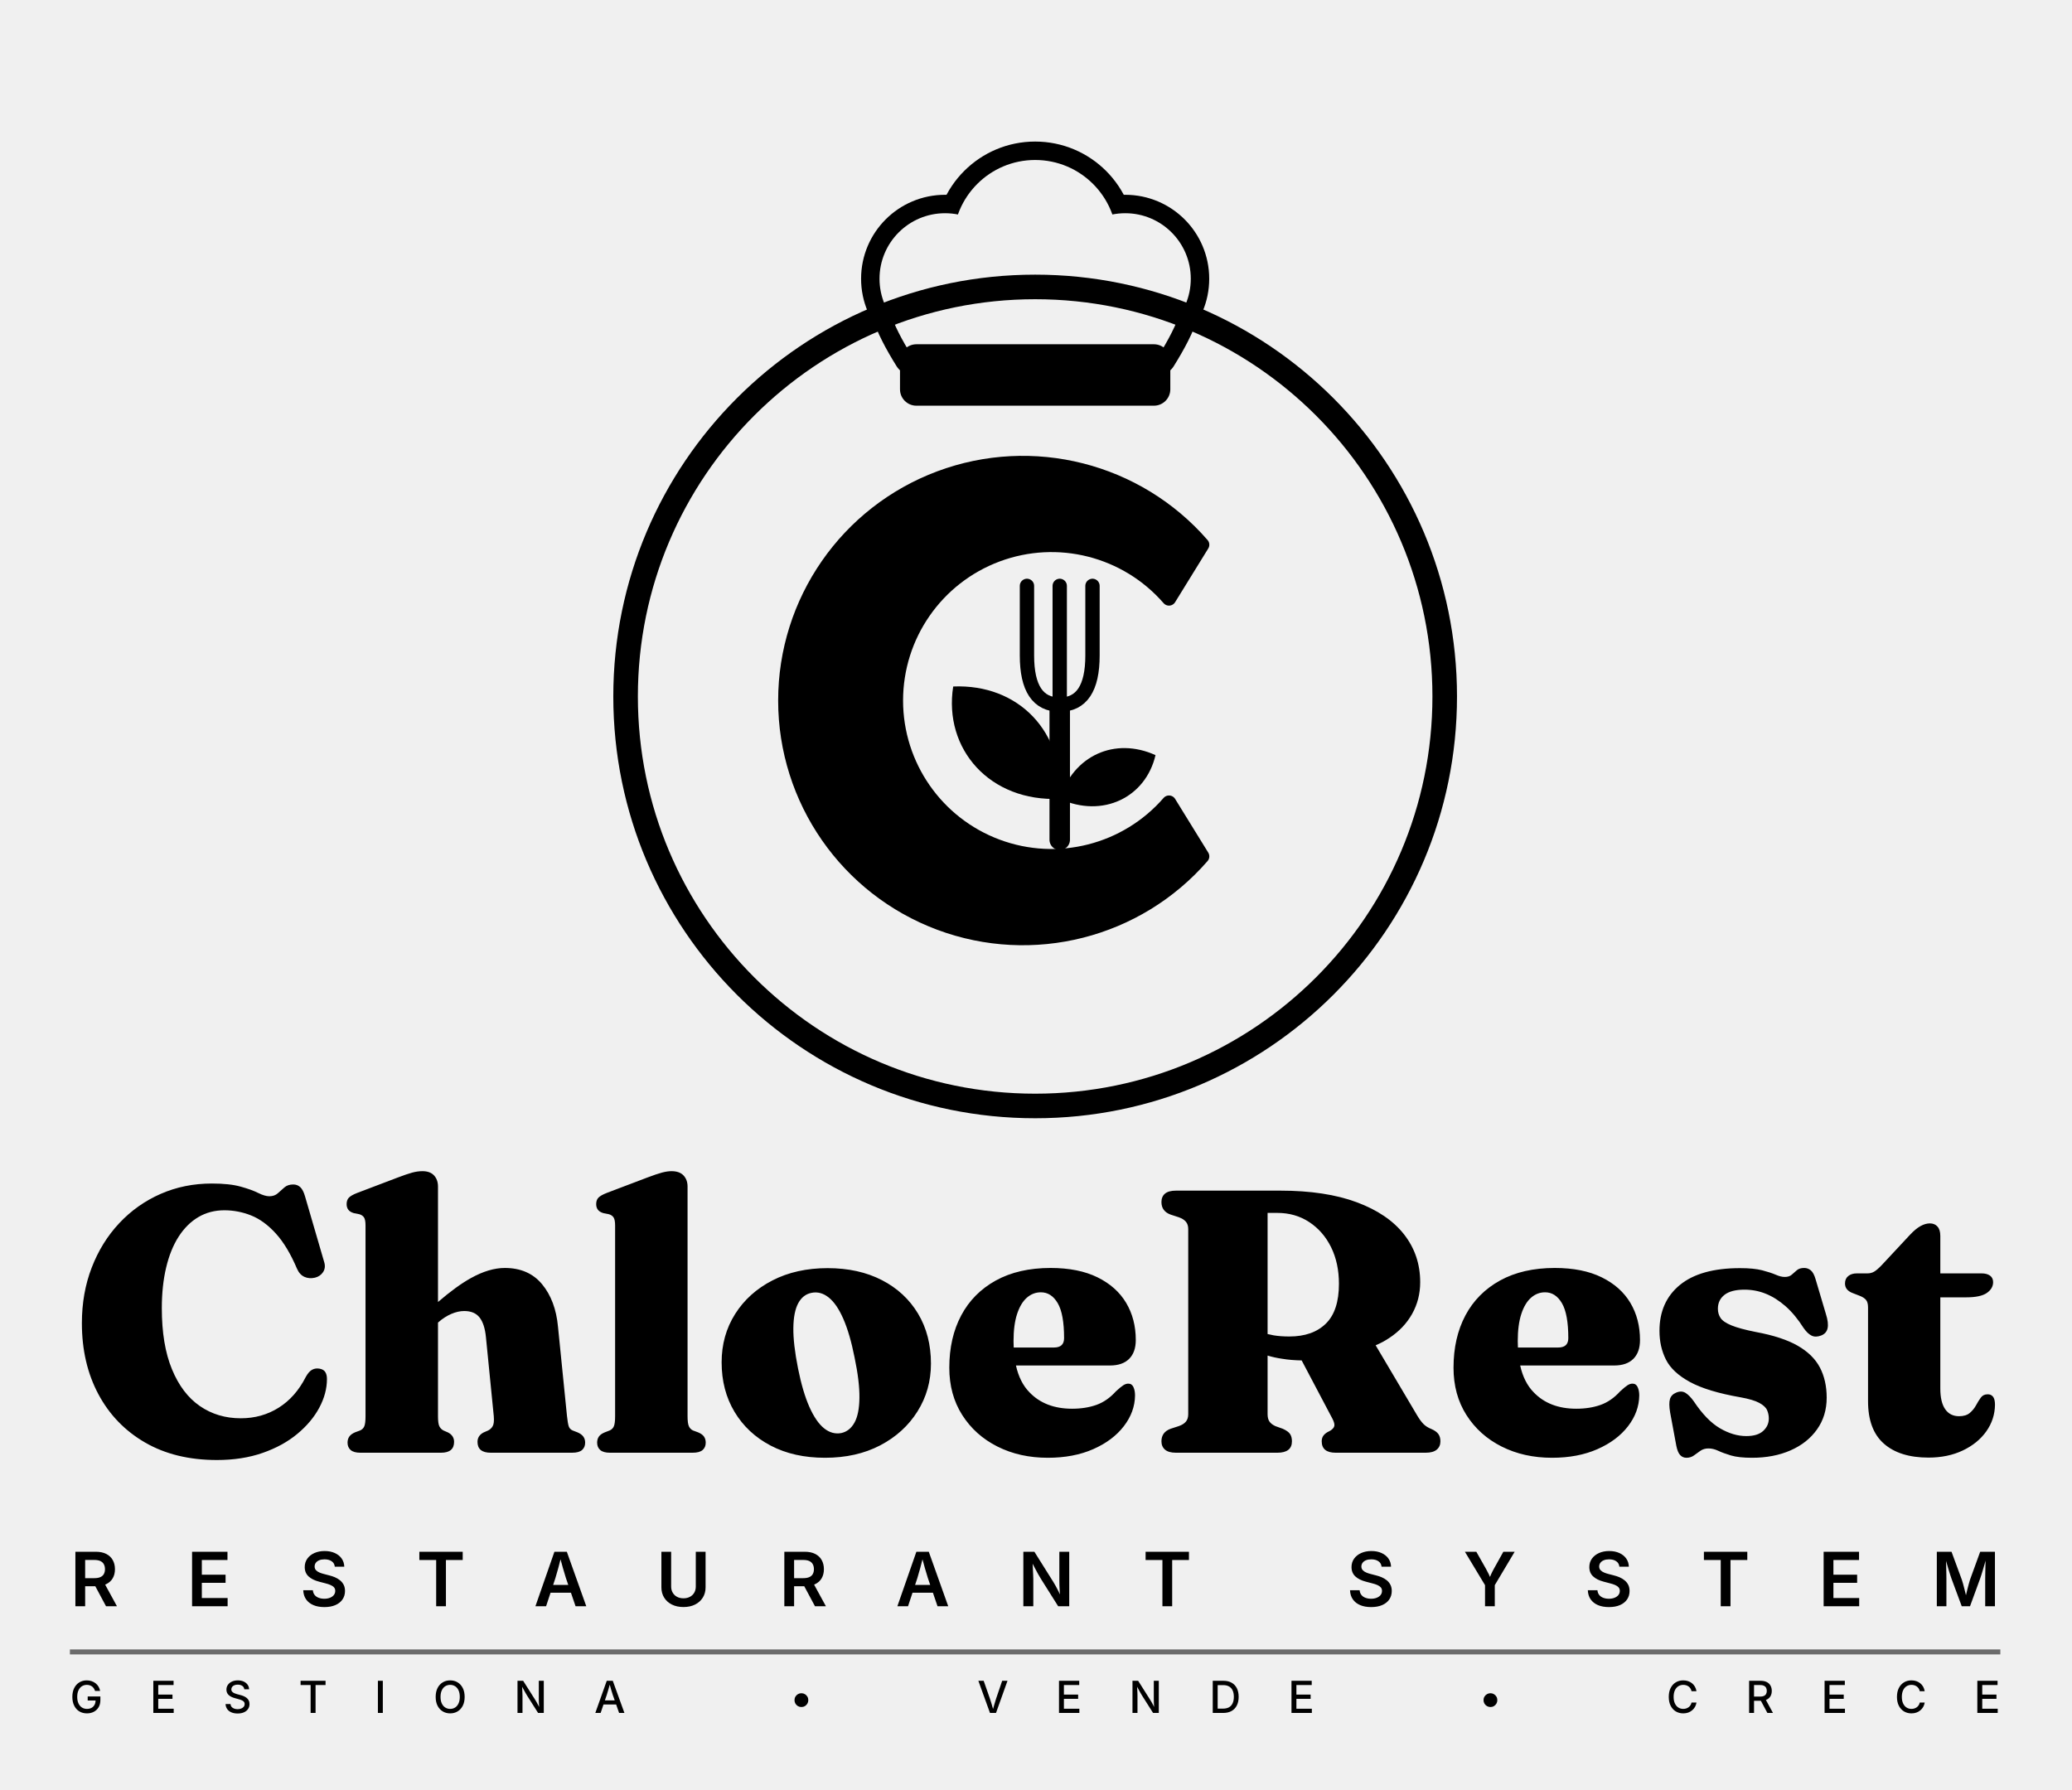
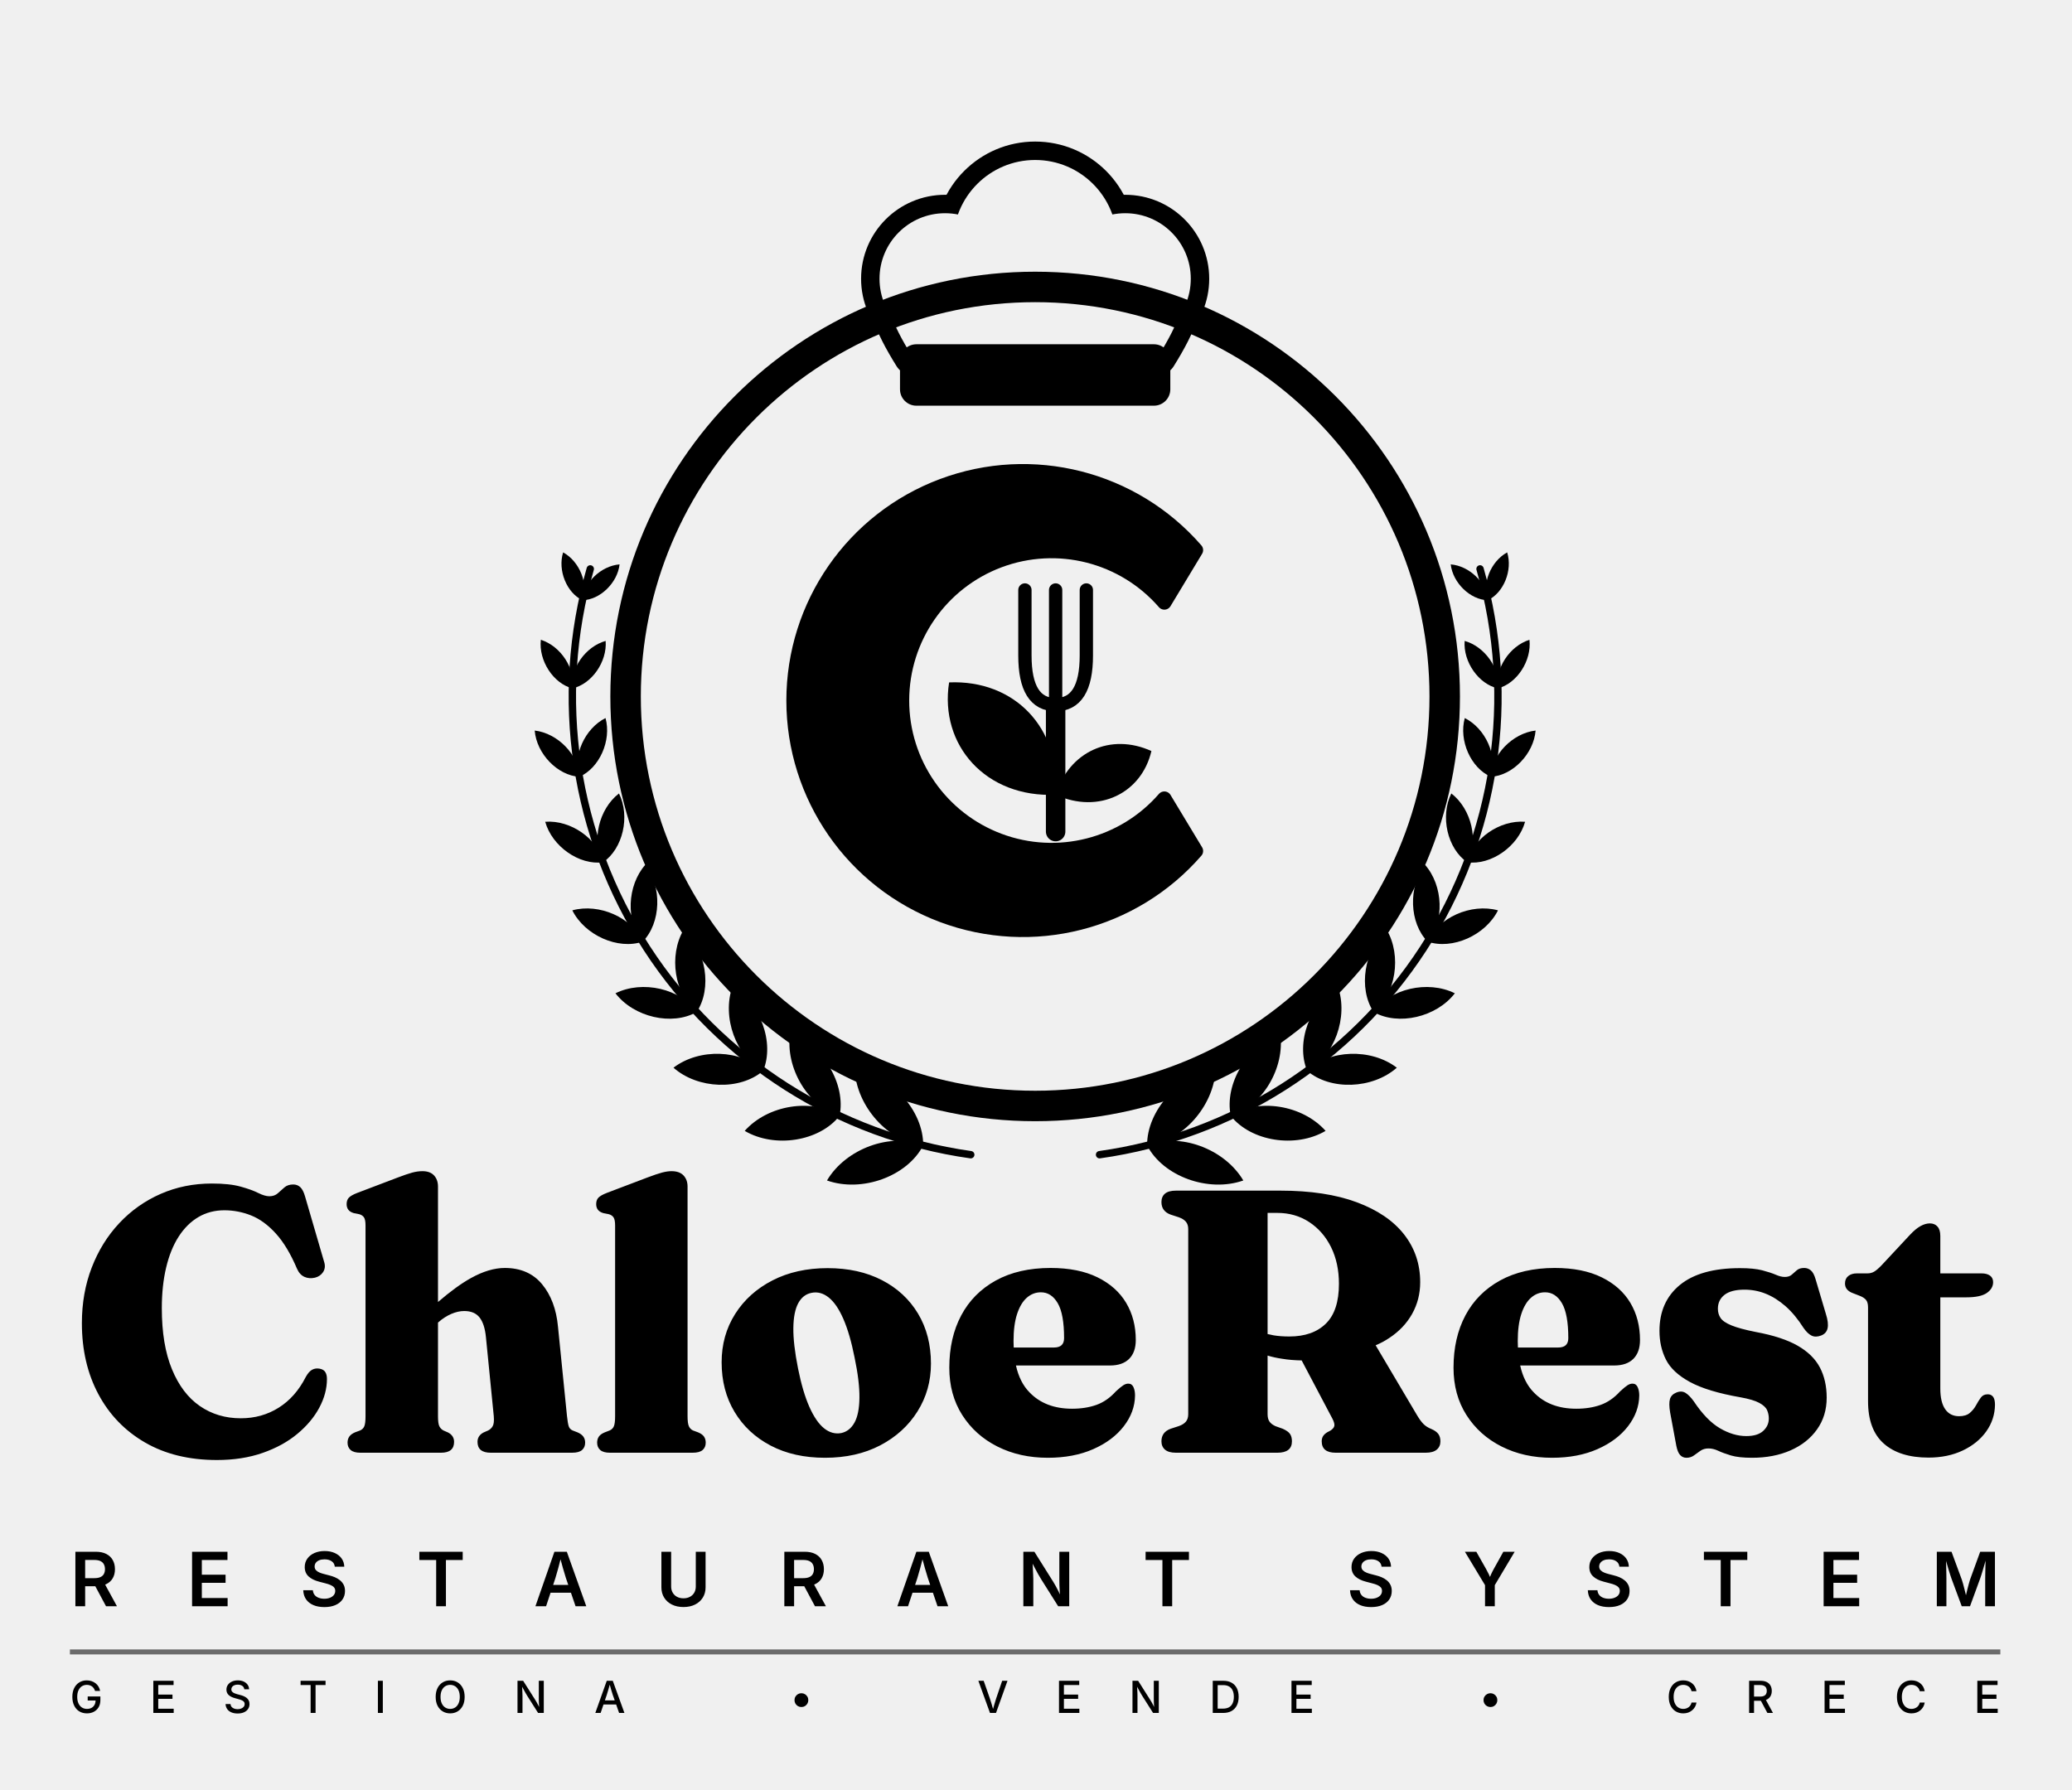
<svg xmlns="http://www.w3.org/2000/svg" width="830" height="717" viewBox="0 0 830 717">
  <defs />
  <g transform="translate(204.66 28.00) scale(0.8203125)">
    <g id="v-negro-isotipo">
-       <circle cx="256" cy="306" r="200" fill="none" stroke="#000000" stroke-width="12" />
-       <path d="M337.55 231.90 A116 116 0 1 0 337.55 384.10 L321.36 357.86 A76 76 0 1 1 321.36 258.14 Z" fill="#000000" stroke="#000000" stroke-width="7" stroke-linejoin="round" />
+       <path d="M224.55 529.80 A226 226 0 0 1 38.75 243.71" fill="none" stroke="#000000" stroke-width="3.6" stroke-linecap="round" />
+       <path d="M0 0 C12.50 -11.50 36.00 -11.50 50.00 0 C36.00 11.50 12.50 11.50 0 0 Z" transform="translate(201.33 525.29) rotate(-132.00)" fill="#000000" />
+       <path d="M0 0 C12.50 -11.50 36.00 -11.50 50.00 0 C36.00 11.50 12.50 11.50 0 0 Z" transform="translate(201.33 525.29) rotate(-200.00)" fill="#000000" />
+       <path d="M0 0 C11.72 -10.79 33.77 -10.79 46.90 0 C33.77 10.79 11.72 10.79 0 0 Z" transform="translate(160.49 510.83) rotate(-121.00)" fill="#000000" />
+       <path d="M0 0 C11.72 -10.79 33.77 -10.79 46.90 0 C33.77 10.79 11.72 10.79 0 0 Z" transform="translate(160.49 510.83) rotate(-189.00)" fill="#000000" />
+       <path d="M0 0 C10.95 -10.07 31.54 -10.07 43.80 0 C31.54 10.07 10.95 10.07 0 0 Z" transform="translate(123.16 488.84) rotate(-110.00)" fill="#000000" />
+       <path d="M0 0 C10.95 -10.07 31.54 -10.07 43.80 0 C31.54 10.07 10.95 10.07 0 0 Z" transform="translate(123.16 488.84) rotate(-178.00)" fill="#000000" />
+       <path d="M0 0 C10.18 -9.36 29.30 -9.36 40.70 0 C29.30 9.36 10.18 9.36 0 0 Z" transform="translate(90.71 460.13) rotate(-99.00)" fill="#000000" />
+       <path d="M0 0 C10.18 -9.36 29.30 -9.36 40.70 0 C29.30 9.36 10.18 9.36 0 0 Z" transform="translate(90.71 460.13) rotate(-167.00)" fill="#000000" />
+       <path d="M0 0 C9.40 -8.65 27.07 -8.65 37.60 0 C27.07 8.65 9.40 8.65 0 0 Z" transform="translate(64.34 425.76) rotate(-88.00)" fill="#000000" />
+       <path d="M0 0 C9.40 -8.65 27.07 -8.65 37.60 0 C27.07 8.65 9.40 8.65 0 0 Z" transform="translate(64.34 425.76) rotate(-156.00)" fill="#000000" />
+       <path d="M0 0 C8.63 -7.94 24.84 -7.94 34.50 0 C24.84 7.94 8.63 7.94 0 0 Z" transform="translate(45.01 386.99) rotate(-77.00)" fill="#000000" />
+       <path d="M0 0 C8.63 -7.94 24.84 -7.94 34.50 0 C24.84 7.94 8.63 7.94 0 0 Z" transform="translate(45.01 386.99) rotate(-145.00)" fill="#000000" />
+       <path d="M0 0 C7.85 -7.22 22.61 -7.22 31.40 0 C22.61 7.22 7.85 7.22 0 0 Z" transform="translate(33.43 345.24) rotate(-66.00)" fill="#000000" />
+       <path d="M0 0 C7.85 -7.22 22.61 -7.22 31.40 0 C22.61 7.22 7.85 7.22 0 0 Z" transform="translate(33.43 345.24) rotate(-134.00)" fill="#000000" />
+       <path d="M0 0 C7.08 -6.51 20.38 -6.51 28.30 0 C20.38 6.51 7.08 6.51 0 0 Z" transform="translate(30.03 302.06) rotate(-55.00)" fill="#000000" />
+       <path d="M0 0 C7.08 -6.51 20.38 -6.51 28.30 0 C20.38 6.51 7.08 6.51 0 0 Z" transform="translate(30.03 302.06) rotate(-123.00)" fill="#000000" />
+       <path d="M0 0 C6.30 -5.80 18.14 -5.80 25.20 0 C18.14 5.80 6.30 5.80 0 0 Z" transform="translate(34.94 259.01) rotate(-44.00)" fill="#000000" />
+       <path d="M0 0 C6.30 -5.80 18.14 -5.80 25.20 0 C18.14 5.80 6.30 5.80 0 0 Z" transform="translate(34.94 259.01) rotate(-112.00)" fill="#000000" />
+       <path d="M287.45 529.80 A226 226 0 0 0 473.25 243.71" fill="none" stroke="#000000" stroke-width="3.6" stroke-linecap="round" />
+       <path d="M0 0 C12.50 -11.50 36.00 -11.50 50.00 0 C36.00 11.50 12.50 11.50 0 0 Z" transform="translate(310.67 525.29) rotate(-48.00)" fill="#000000" />
+       <path d="M0 0 C12.50 -11.50 36.00 -11.50 50.00 0 C36.00 11.50 12.50 11.50 0 0 Z" transform="translate(310.67 525.29) rotate(20.00)" fill="#000000" />
+       <path d="M0 0 C11.72 -10.79 33.77 -10.79 46.90 0 C33.77 10.79 11.72 10.79 0 0 Z" transform="translate(351.51 510.83) rotate(-59.00)" fill="#000000" />
+       <path d="M0 0 C11.72 -10.79 33.77 -10.79 46.90 0 C33.77 10.79 11.72 10.79 0 0 Z" transform="translate(351.51 510.83) rotate(9.00)" fill="#000000" />
+       <path d="M0 0 C10.95 -10.07 31.54 -10.07 43.80 0 C31.54 10.07 10.95 10.07 0 0 Z" transform="translate(388.84 488.84) rotate(-70.00)" fill="#000000" />
+       <path d="M0 0 C10.95 -10.07 31.54 -10.07 43.80 0 C31.54 10.07 10.95 10.07 0 0 Z" transform="translate(388.84 488.84) rotate(-2.00)" fill="#000000" />
+       <path d="M0 0 C10.18 -9.36 29.30 -9.36 40.70 0 C29.30 9.36 10.18 9.36 0 0 Z" transform="translate(421.29 460.13) rotate(-81.00)" fill="#000000" />
+       <path d="M0 0 C10.18 -9.36 29.30 -9.36 40.70 0 C29.30 9.36 10.18 9.36 0 0 Z" transform="translate(421.29 460.13) rotate(-13.00)" fill="#000000" />
+       <path d="M0 0 C9.40 -8.65 27.07 -8.65 37.60 0 C27.07 8.65 9.40 8.65 0 0 Z" transform="translate(447.66 425.76) rotate(-92.00)" fill="#000000" />
+       <path d="M0 0 C9.40 -8.65 27.07 -8.65 37.60 0 C27.07 8.65 9.40 8.65 0 0 Z" transform="translate(447.66 425.76) rotate(-24.00)" fill="#000000" />
+       <path d="M0 0 C8.63 -7.94 24.84 -7.94 34.50 0 C24.84 7.94 8.63 7.94 0 0 Z" transform="translate(466.99 386.99) rotate(-103.00)" fill="#000000" />
+       <path d="M0 0 C8.63 -7.94 24.84 -7.94 34.50 0 C24.84 7.94 8.63 7.94 0 0 Z" transform="translate(466.99 386.99) rotate(-35.00)" fill="#000000" />
+       <path d="M0 0 C7.85 -7.22 22.61 -7.22 31.40 0 C22.61 7.22 7.85 7.22 0 0 Z" transform="translate(478.57 345.24) rotate(-114.00)" fill="#000000" />
+       <path d="M0 0 C7.85 -7.22 22.61 -7.22 31.40 0 C22.61 7.22 7.85 7.22 0 0 Z" transform="translate(478.57 345.24) rotate(-46.00)" fill="#000000" />
+       <path d="M0 0 C7.08 -6.51 20.38 -6.51 28.30 0 C20.38 6.51 7.08 6.51 0 0 Z" transform="translate(481.97 302.06) rotate(-125.00)" fill="#000000" />
+       <path d="M0 0 C7.08 -6.51 20.38 -6.51 28.30 0 C20.38 6.51 7.08 6.51 0 0 Z" transform="translate(481.97 302.06) rotate(-57.00)" fill="#000000" />
+       <path d="M0 0 C6.30 -5.80 18.14 -5.80 25.20 0 C18.14 5.80 6.30 5.80 0 0 Z" transform="translate(477.06 259.01) rotate(-136.00)" fill="#000000" />
+       <path d="M0 0 C6.30 -5.80 18.14 -5.80 25.20 0 C18.14 5.80 6.30 5.80 0 0 Z" transform="translate(477.06 259.01) rotate(-68.00)" fill="#000000" />
+       <circle cx="256" cy="306" r="200" fill="none" stroke="#000000" stroke-width="14.88" />
+       <g>
+         <path d="M334.53 234.52 A112 112 0 1 0 334.53 381.48 L319.09 355.89 A73 73 0 1 1 319.09 260.11 Z" fill="#000000" stroke="#000000" stroke-width="7" stroke-linejoin="round" />
+       </g>
      <g fill="none" stroke="#000000" stroke-linecap="round" stroke-linejoin="round">
-         <path d="M252 252 V286 Q252 310 268 310 Q284 310 284 286 V252" stroke-width="7" />
-         <path d="M268 252 V310" stroke-width="7" />
-         <path d="M268 310 V376" stroke-width="10" />
+         <path d="M251 254 V286 Q251 310 266 310 Q281 310 281 286 V254" stroke-width="6.5" />
+         <path d="M266 254 V310" stroke-width="6.5" />
+         <path d="M266 310 V372" stroke-width="9.5" />
      </g>
-       <g transform="translate(268 356) rotate(-6) scale(1)">
+       <g transform="translate(266 354) rotate(-6) scale(1)">
        <path d="M0 0 C-34 -2 -54 -30 -46 -60 C-14 -58 6 -32 0 0 Z" fill="#000000" />
      </g>
-       <g transform="translate(268 356) rotate(28) scale(-0.68 0.68)">
+       <g transform="translate(266 354) rotate(28) scale(-0.68 0.68)">
        <path d="M0 0 C-34 -2 -54 -30 -46 -60 C-14 -58 6 -32 0 0 Z" fill="#000000" />
      </g>
      <mask id="v-negro-mgorro" maskUnits="userSpaceOnUse" x="0" y="0" width="512" height="512">
        <rect width="512" height="512" fill="#fff" />
        <g fill="#000">
          <circle cx="212" cy="102" r="32" />
          <circle cx="256" cy="84" r="40" />
          <circle cx="300" cy="102" r="32" />
          <path d="M196 140 C186 124 180 110 184 96 L328 96 C332 110 326 124 316 140 Z" />
        </g>
      </mask>
      <g mask="url(#v-negro-mgorro)" fill="none" stroke="#000000" stroke-width="18" stroke-linejoin="round">
        <circle cx="212" cy="102" r="32" />
        <circle cx="256" cy="84" r="40" />
        <circle cx="300" cy="102" r="32" />
        <path d="M196 140 C186 124 180 110 184 96 L328 96 C332 110 326 124 316 140 Z" />
      </g>
      <rect x="190" y="134" width="132" height="30" rx="8" fill="#000000" />
    </g>
  </g>
  <g transform="translate(28.00 582.00) scale(1)">
    <path d="M102.97-29.55L102.97-29.55Q102.97-23.77 99.90-18.04Q96.83-12.30 91.09-7.54Q85.35-2.77 77.21 0.07Q69.08 2.92 58.88 2.92L58.88 2.92Q42.23 2.92 30.11-4.09Q18-11.10 11.40-23.47Q4.80-35.85 4.80-51.90L4.80-51.90Q4.80-63.97 8.74-74.17Q12.67-84.38 19.76-91.95Q26.85-99.52 36.34-103.69Q45.82-107.85 56.85-107.85L56.85-107.85Q63.97-107.85 68.40-106.61Q72.83-105.38 75.45-104.06Q78.08-102.75 79.88-102.75L79.88-102.75Q81.97-102.75 83.29-103.95Q84.60-105.15 85.95-106.31Q87.30-107.47 89.47-107.47L89.47-107.47Q91.13-107.47 92.29-106.39Q93.45-105.30 94.20-102.67L94.20-102.67L101.92-76.20Q102.52-74.02 101.40-72.34Q100.27-70.65 98.17-70.13L98.17-70.13Q95.85-69.60 93.94-70.46Q92.02-71.33 90.97-73.72L90.97-73.72Q87.15-82.72 82.46-87.86Q77.77-93 72.60-95.06Q67.42-97.13 61.88-97.13L61.88-97.13Q56.10-97.13 51.49-94.42Q46.88-91.72 43.57-86.59Q40.27-81.45 38.55-74.17Q36.82-66.90 36.82-57.90L36.82-57.90Q36.82-43.27 40.88-33.45Q44.92-23.63 52.05-18.71Q59.17-13.80 68.47-13.80L68.47-13.80Q76.88-13.80 83.63-18.04Q90.38-22.27 94.50-30.38L94.50-30.38Q95.70-32.55 97.05-33.26Q98.40-33.98 100.05-33.67L100.05-33.67Q101.63-33.38 102.30-32.32Q102.97-31.27 102.97-29.55Z M147.45-106.65L147.45-106.65L147.45-60.38Q154.95-66.83 160.65-69.97L160.65-69.97Q167.93-74.02 174.22-74.02L174.22-74.02Q183.75-74.02 189.15-67.50Q194.55-60.97 195.52-50.48L195.52-50.48L199.13-14.63Q199.43-11.85 199.80-10.65Q200.18-9.45 201.38-8.92L201.38-8.92L203.32-8.17Q204.90-7.50 205.65-6.49Q206.40-5.47 206.40-4.05L206.40-4.05Q206.40-2.17 205.16-1.09Q203.93 0 201.15 0L201.15 0L168.60 0Q163.28 0 163.28-4.35L163.28-4.35Q163.28-6.83 165.68-8.10L165.68-8.10L167.55-8.92Q168.75-9.53 169.39-10.69Q170.03-11.85 169.80-14.63L169.80-14.63L166.65-46.35Q166.13-51.60 164.10-54.19Q162.07-56.77 157.95-56.77L157.95-56.77Q155.47-56.77 152.78-55.61Q150.07-54.45 147.60-52.27L147.60-52.27L147.45-52.13L147.45-14.63Q147.45-11.78 147.97-10.65Q148.50-9.53 149.63-8.92L149.63-8.92L151.50-8.10Q153.90-6.83 153.90-4.35L153.90-4.35Q153.90 0 148.65 0L148.65 0L116.40 0Q113.70 0 112.46-1.09Q111.22-2.17 111.22-4.05L111.22-4.05Q111.22-5.47 111.94-6.49Q112.65-7.50 114.22-8.17L114.22-8.17L116.25-8.92Q117.45-9.45 117.94-10.61Q118.42-11.78 118.42-14.63L118.42-14.63L118.42-91.05Q118.42-93.30 117.83-94.24Q117.22-95.17 115.95-95.55L115.95-95.55L113.70-96Q112.20-96.45 111.53-97.35Q110.85-98.25 110.85-99.60L110.85-99.60Q110.85-101.25 111.75-102.19Q112.65-103.13 115.13-104.10L115.13-104.10L131.32-110.25Q134.85-111.60 137.03-112.20Q139.20-112.80 141.22-112.80L141.22-112.80Q144.30-112.80 145.88-111.08Q147.45-109.35 147.45-106.65Z M247.42-106.65L247.42-106.65L247.42-14.63Q247.42-11.78 247.95-10.61Q248.47-9.45 249.60-8.92L249.60-8.92L251.63-8.17Q253.27-7.50 253.99-6.49Q254.70-5.47 254.70-4.05L254.70-4.05Q254.70-2.17 253.46-1.09Q252.22 0 249.45 0L249.45 0L216.38 0Q213.67 0 212.44-1.09Q211.20-2.17 211.20-4.05L211.20-4.05Q211.20-5.47 211.91-6.49Q212.63-7.50 214.28-8.17L214.28-8.17L216.22-8.92Q217.42-9.45 217.91-10.61Q218.40-11.78 218.40-14.63L218.40-14.63L218.40-91.05Q218.40-93.30 217.80-94.24Q217.20-95.17 215.92-95.55L215.92-95.55L213.67-96Q212.17-96.45 211.50-97.35Q210.82-98.25 210.82-99.60L210.82-99.60Q210.82-101.25 211.72-102.19Q212.63-103.13 215.10-104.10L215.10-104.10L231.30-110.25Q235.05-111.67 237.19-112.24Q239.32-112.80 240.97-112.80L240.97-112.80Q244.20-112.80 245.81-111.08Q247.42-109.35 247.42-106.65Z M303.52-73.95L303.52-73.95Q315.97-73.95 325.27-69.15Q334.57-64.35 339.75-55.73Q344.92-47.10 344.92-35.70L344.92-35.70Q344.92-25.13 339.52-16.54Q334.13-7.95 324.60-2.96Q315.07 2.02 302.47 2.02L302.47 2.02Q290.02 2.02 280.72-2.85Q271.43-7.72 266.25-16.35Q261.07-24.97 261.07-36.23L261.07-36.23Q261.07-47.02 266.47-55.57Q271.88-64.13 281.44-69.04Q291-73.95 303.52-73.95ZM309-7.88L309-7.88Q312.38-8.63 314.29-12.07Q316.20-15.52 316.27-22.01Q316.35-28.50 314.32-38.17L314.32-38.17Q312.45-47.63 309.82-53.63Q307.20-59.63 303.94-62.21Q300.68-64.80 297.07-64.05L297.07-64.05Q293.63-63.38 291.75-59.89Q289.88-56.40 289.80-49.99Q289.72-43.57 291.68-33.75L291.68-33.75Q293.55-24.38 296.21-18.38Q298.88-12.38 302.10-9.79Q305.32-7.20 309-7.88Z M426.97-45.15L426.97-45.15Q426.97-40.27 424.31-37.61Q421.65-34.95 416.62-34.95L416.62-34.95L378.97-34.95Q380.47-28.20 384.37-24.22L384.37-24.22Q390.67-17.63 401.47-17.63L401.47-17.63Q406.87-17.63 411.19-19.16Q415.50-20.70 419.02-24.60L419.02-24.60Q420.97-26.40 421.99-27.04Q423.00-27.68 423.97-27.68L423.97-27.68Q425.40-27.68 426.04-26.29Q426.67-24.90 426.67-22.95L426.67-22.95Q426.60-16.35 422.17-10.61Q417.75-4.88 409.91-1.43Q402.07 2.02 391.72 2.02L391.72 2.02Q380.47 2.02 371.55-2.48Q362.62-6.97 357.45-15.11Q352.27-23.25 352.27-34.05L352.27-34.05Q352.27-46.05 357.04-55.01Q361.80-63.97 370.91-69Q380.02-74.02 392.85-74.02L392.85-74.02Q404.02-74.02 411.64-70.27Q419.25-66.52 423.11-60.04Q426.97-53.55 426.97-45.15ZM378.07-42.15L394.20-42.15Q398.25-42.15 398.25-45.90L398.25-45.90Q398.25-55.57 395.70-59.92Q393.15-64.27 388.95-64.27L388.95-64.27Q385.80-64.27 383.32-62.10Q380.85-59.92 379.42-55.57Q378.00-51.23 378.00-44.70L378.00-44.70Q378.00-43.42 378.07-42.15L378.07-42.15Z" transform="translate(0.00 0)" fill="#000000" />
    <path d="M110.55-68.33L110.55-68.33Q110.55-61.42 107.33-55.65Q104.10-49.88 98.17-45.98L98.17-45.98Q95.63-44.25 92.70-43.05L92.70-43.05L109.35-14.92Q110.70-12.67 111.90-11.47Q113.10-10.28 114.97-9.53L114.97-9.53Q116.92-8.70 117.79-7.54Q118.65-6.38 118.65-4.58L118.65-4.58Q118.65-2.48 117.19-1.24Q115.72 0 112.72 0L112.72 0L76.72 0Q71.10 0 71.10-4.58L71.10-4.58Q71.10-5.70 71.59-6.56Q72.08-7.42 73.27-8.17L73.27-8.17L74.55-8.85Q75.97-9.75 76.16-10.76Q76.35-11.78 75.38-13.65L75.38-13.65L63.07-36.98Q58.80-37.05 55.20-37.65L55.20-37.65Q52.13-38.10 49.42-38.92L49.42-38.92L49.42-15.45Q49.42-13.57 50.17-12.49Q50.92-11.40 52.57-10.65L52.57-10.65L55.50-9.60Q57.67-8.63 58.42-7.50Q59.17-6.38 59.17-4.58L59.17-4.58Q59.17 0 53.32 0L53.32 0L12.75 0Q9.75 0 8.32-1.24Q6.90-2.48 6.90-4.58L6.90-4.58Q6.90-8.25 10.57-9.60L10.57-9.60L13.80-10.65Q15.75-11.32 16.69-12.45Q17.63-13.57 17.63-15.45L17.63-15.45L17.63-89.63Q17.63-91.42 16.69-92.55Q15.75-93.67 13.80-94.35L13.80-94.35L10.57-95.40Q6.90-96.75 6.90-100.42L6.90-100.42Q6.90-102.60 8.32-103.80Q9.75-105 12.75-105L12.75-105L54.52-105Q72.60-105 85.13-100.35Q97.65-95.70 104.10-87.45Q110.55-79.20 110.55-68.33ZM49.42-96.08L49.42-47.55Q50.63-47.25 51.90-47.02L51.90-47.02Q54.67-46.57 58.13-46.57L58.13-46.57Q67.50-46.57 72.75-51.71Q78-56.85 78-67.65L78-67.65Q78-75.97 74.85-82.35Q71.70-88.72 66.11-92.40Q60.52-96.08 53.32-96.08L53.32-96.08L49.42-96.08Z M198.60-45.15L198.60-45.15Q198.60-40.27 195.94-37.61Q193.27-34.95 188.25-34.95L188.25-34.95L150.60-34.95Q152.10-28.20 156-24.22L156-24.22Q162.30-17.63 173.10-17.63L173.10-17.63Q178.50-17.63 182.81-19.16Q187.13-20.70 190.65-24.60L190.65-24.60Q192.60-26.40 193.61-27.04Q194.63-27.68 195.60-27.68L195.60-27.68Q197.02-27.68 197.66-26.29Q198.30-24.90 198.30-22.95L198.30-22.95Q198.22-16.35 193.80-10.61Q189.38-4.88 181.54-1.43Q173.70 2.02 163.35 2.02L163.35 2.02Q152.10 2.02 143.17-2.48Q134.25-6.97 129.07-15.11Q123.90-23.25 123.90-34.05L123.90-34.05Q123.90-46.05 128.66-55.01Q133.42-63.97 142.54-69Q151.65-74.02 164.47-74.02L164.47-74.02Q175.65-74.02 183.26-70.27Q190.88-66.52 194.74-60.04Q198.60-53.55 198.60-45.15ZM149.70-42.15L165.82-42.15Q169.88-42.15 169.88-45.90L169.88-45.90Q169.88-55.57 167.32-59.92Q164.77-64.27 160.57-64.27L160.57-64.27Q157.42-64.27 154.95-62.10Q152.47-59.92 151.05-55.57Q149.63-51.23 149.63-44.70L149.63-44.70Q149.63-43.42 149.70-42.15L149.70-42.15Z M241.20-6.67L241.20-6.67Q245.70-6.67 247.95-8.74Q250.20-10.80 250.20-13.72L250.20-13.72Q250.20-15.52 249.49-17.10Q248.77-18.68 246.34-19.99Q243.90-21.30 238.87-22.20L238.87-22.20Q225.60-24.52 218.59-28.35Q211.57-32.17 208.99-37.31Q206.40-42.45 206.40-48.82L206.40-48.82Q206.40-60.52 214.61-67.24Q222.82-73.95 238.65-73.95L238.65-73.95Q244.20-73.95 247.54-73.09Q250.87-72.22 252.94-71.33Q255.00-70.42 256.57-70.42L256.57-70.42Q258.38-70.42 259.39-71.33Q260.40-72.22 261.45-73.13Q262.50-74.02 264.38-74.02L264.38-74.02Q265.88-74.02 267.04-73.05Q268.20-72.08 268.95-69.45L268.95-69.45L273.07-55.57Q274.20-52.05 273.75-49.91Q273.30-47.77 271.13-46.95L271.13-46.95Q268.95-46.13 267.34-46.91Q265.72-47.70 264.15-49.95L264.15-49.95Q260.77-55.27 256.95-58.65Q253.12-62.02 249.04-63.67Q244.95-65.33 240.45-65.33L240.45-65.33Q235.12-65.33 232.46-63.26Q229.80-61.20 229.80-57.67L229.80-57.67Q229.80-55.57 230.89-53.96Q231.97-52.35 235.27-51Q238.57-49.65 244.95-48.38L244.95-48.38Q255.60-46.42 261.79-42.86Q267.97-39.30 270.67-34.13Q273.38-28.95 273.38-22.05L273.38-22.05Q273.38-14.77 269.51-9.34Q265.65-3.90 258.90-0.94Q252.15 2.02 243.52 2.02L243.52 2.02Q238.12 2.02 235.01 1.09Q231.90 0.15 229.91-0.79Q227.92-1.72 226.05-1.72L226.05-1.72Q224.17-1.72 222.82-0.79Q221.47 0.15 220.20 1.09Q218.92 2.02 217.20 2.02L217.20 2.02Q215.70 2.02 214.69 0.94Q213.67-0.15 213.15-2.77L213.15-2.77L210.67-16.13Q210.07-19.72 210.60-21.49Q211.12-23.25 213.07-24.07L213.07-24.07Q215.17-24.97 216.79-24Q218.40-23.02 220.12-20.63L220.12-20.63Q225.22-12.97 230.59-9.82Q235.95-6.67 241.20-6.67Z M286.65-62.85L286.65-62.85L283.95-63.90Q282.30-64.50 281.51-65.47Q280.72-66.45 280.72-67.80L280.72-67.80Q280.72-69.75 282.04-70.80Q283.35-71.85 285.45-71.85L285.45-71.85L289.72-71.85Q291.22-71.85 292.42-72.56Q293.62-73.27 295.42-75.15L295.42-75.15L306.82-87.38Q309.00-89.70 310.95-90.79Q312.90-91.88 314.70-91.88L314.70-91.88Q316.65-91.88 317.77-90.60Q318.90-89.33 318.90-86.85L318.90-86.85L318.90-71.85L335.40-71.85Q337.57-71.85 338.81-70.95Q340.05-70.05 340.05-68.33L340.05-68.33Q340.05-65.77 337.54-64.01Q335.02-62.25 329.25-62.25L329.25-62.25L318.90-62.25L318.90-25.72Q318.90-20.25 320.85-17.44Q322.80-14.63 326.40-14.63L326.40-14.63Q329.17-14.63 330.71-15.94Q332.25-17.25 333.19-18.97Q334.12-20.70 335.10-22.05Q336.07-23.40 337.80-23.40L337.80-23.40Q339.15-23.47 339.97-22.50Q340.80-21.52 340.80-19.20L340.80-19.20Q340.72-13.35 337.31-8.55Q333.90-3.75 327.90-0.90Q321.90 1.95 314.17 1.95L314.17 1.95Q302.62 1.95 296.29-3.64Q289.95-9.22 289.95-20.63L289.95-20.63L289.95-58.20Q289.95-60.22 289.16-61.20Q288.37-62.17 286.65-62.85Z" transform="translate(430.35 0)" fill="#000000" />
    <path d="M6.11 0L2.20 0L2.20-21.83L10.36-21.83Q12.86-21.83 14.58-20.95Q16.29-20.07 17.17-18.49Q18.05-16.92 18.05-14.84Q18.05-12.76 17.16-11.22Q16.27-9.68 14.55-8.85L14.55-8.85Q14.34-8.75 14.12-8.66L14.12-8.66L18.85 0L14.47 0L10.18-8.01L6.11-8.01L6.11 0ZM6.11-18.54L6.11-11.25L9.79-11.25Q11.26-11.25 12.20-11.67Q13.14-12.08 13.59-12.89Q14.05-13.70 14.05-14.84L14.05-14.84Q14.05-16.01 13.59-16.84Q13.14-17.67 12.19-18.11Q11.25-18.54 9.76-18.54L9.76-18.54L6.11-18.54Z M63.18 0L48.94 0L48.94-21.83L63.12-21.83L63.12-18.53L52.85-18.53L52.85-12.64L62.36-12.64L62.36-9.39L52.85-9.39L52.85-3.30L63.18-3.30L63.18 0Z M101.94 0.34L101.94 0.34Q99.40 0.34 97.54-0.45Q95.67-1.25 94.61-2.75Q93.56-4.26 93.47-6.42L93.47-6.42L97.32-6.42Q97.43-5.27 98.04-4.51Q98.66-3.75 99.67-3.38Q100.68-3.00 101.91-3.00L101.91-3.00Q103.20-3.00 104.19-3.40Q105.18-3.79 105.73-4.50Q106.29-5.21 106.29-6.15L106.29-6.15Q106.29-7.00 105.80-7.56Q105.31-8.12 104.42-8.50Q103.54-8.89 102.35-9.18L102.35-9.18L99.87-9.83Q97.13-10.53 95.60-11.95Q94.07-13.37 94.07-15.69L94.07-15.69Q94.07-17.62 95.11-19.07Q96.15-20.52 97.95-21.32Q99.76-22.12 102.04-22.12L102.04-22.12Q104.37-22.12 106.13-21.31Q107.89-20.51 108.88-19.09Q109.86-17.67 109.91-15.85L109.91-15.85L106.11-15.85Q105.97-17.26 104.86-18.02Q103.76-18.79 101.98-18.79L101.98-18.79Q100.75-18.79 99.87-18.42Q98.98-18.05 98.50-17.40Q98.03-16.76 98.03-15.92L98.03-15.92Q98.03-15.01 98.59-14.43Q99.16-13.84 100.01-13.49Q100.87-13.14 101.75-12.92L101.75-12.92L103.78-12.39Q105.00-12.10 106.14-11.62Q107.29-11.13 108.20-10.39Q109.12-9.65 109.66-8.60Q110.20-7.54 110.20-6.12L110.20-6.12Q110.20-4.20 109.22-2.75Q108.24-1.29 106.39-0.48Q104.55 0.34 101.94 0.34Z M146.72-18.53L139.98-18.53L139.98-21.83L157.35-21.83L157.35-18.53L150.63-18.53L150.63 0L146.72 0L146.72-18.53Z M190.75 0L186.48 0L194.09-21.83L199.06-21.83L206.85 0L202.56 0L200.71-5.41L192.54-5.41L190.75 0ZM193.58-8.55L199.63-8.55L198.68-11.34Q198.11-13.10 197.49-15.32L197.49-15.32Q197.05-16.90 196.54-18.79L196.54-18.79Q196.06-16.88 195.63-15.28L195.63-15.28Q195.03-13.04 194.50-11.34L194.50-11.34L193.58-8.55Z M245.79 0.32L245.79 0.32Q243.12 0.32 241.13-0.68Q239.14-1.68 238.04-3.46Q236.94-5.24 236.94-7.57L236.94-7.57L236.94-21.83L240.85-21.83L240.85-7.90Q240.85-6.53 241.46-5.46Q242.07-4.39 243.17-3.79Q244.28-3.18 245.79-3.18L245.79-3.18Q247.30-3.18 248.40-3.79Q249.51-4.39 250.12-5.46Q250.72-6.53 250.72-7.90L250.72-7.90L250.72-21.83L254.64-21.83L254.64-7.57Q254.64-5.24 253.53-3.46Q252.42-1.68 250.44-0.68Q248.45 0.32 245.79 0.32Z M290.10 0L286.19 0L286.19-21.83L294.35-21.83Q296.85-21.83 298.57-20.95Q300.28-20.07 301.16-18.49Q302.04-16.92 302.04-14.84Q302.04-12.76 301.15-11.22Q300.27-9.68 298.54-8.85L298.54-8.85Q298.33-8.75 298.11-8.66L298.11-8.66L302.84 0L298.46 0L294.17-8.01L290.10-8.01L290.10 0ZM290.10-18.54L290.10-11.25L293.78-11.25Q295.26-11.25 296.19-11.67Q297.13-12.08 297.58-12.89Q298.04-13.70 298.04-14.84L298.04-14.84Q298.04-16.01 297.58-16.84Q297.13-17.67 296.19-18.11Q295.24-18.54 293.75-18.54L293.75-18.54L290.10-18.54Z M335.74 0L331.47 0L339.08-21.83L344.05-21.83L351.84 0L347.55 0L345.71-5.41L337.53-5.41L335.74 0ZM338.57-8.55L344.62-8.55L343.67-11.34Q343.10-13.10 342.48-15.32L342.48-15.32Q342.04-16.90 341.53-18.79L341.53-18.79Q341.05-16.88 340.62-15.28L340.62-15.28Q340.02-13.04 339.49-11.34L339.49-11.34L338.57-8.55Z M385.92 0L381.93 0L381.93-21.83L386.35-21.83L393.90-9.80Q394.37-9.05 394.89-8.11Q395.42-7.16 395.99-6.01L395.99-6.01Q396.29-5.39 396.58-4.73L396.58-4.73Q396.54-5.33 396.51-5.95L396.51-5.95Q396.42-7.24 396.38-8.40Q396.35-9.57 396.35-10.37L396.35-10.37L396.35-21.83L400.31-21.83L400.31 0L395.88 0L389.06-10.83Q388.42-11.87 387.85-12.88Q387.28-13.89 386.62-15.16L386.62-15.16Q386.19-16.00 385.64-17.04L385.64-17.04Q385.70-16.10 385.74-15.22L385.74-15.22Q385.81-13.78 385.86-12.66Q385.92-11.53 385.92-10.84L385.92-10.84L385.92 0Z M437.64-18.53L430.90-18.53L430.90-21.83L448.27-21.83L448.27-18.53L441.55-18.53L441.55 0L437.64 0L437.64-18.53Z  M521.25 0.34L521.25 0.34Q518.72 0.34 516.85-0.45Q514.98-1.25 513.93-2.75Q512.87-4.26 512.79-6.42L512.79-6.42L516.64-6.42Q516.74-5.27 517.36-4.51Q517.97-3.75 518.98-3.38Q519.99-3.00 521.22-3.00L521.22-3.00Q522.51-3.00 523.50-3.40Q524.49-3.79 525.05-4.50Q525.60-5.21 525.60-6.15L525.60-6.15Q525.60-7.00 525.11-7.56Q524.62-8.12 523.74-8.50Q522.85-8.89 521.66-9.18L521.66-9.18L519.19-9.83Q516.45-10.53 514.92-11.95Q513.39-13.37 513.39-15.69L513.39-15.69Q513.39-17.62 514.43-19.07Q515.47-20.52 517.27-21.32Q519.07-22.12 521.36-22.12L521.36-22.12Q523.68-22.12 525.44-21.31Q527.20-20.51 528.19-19.09Q529.18-17.67 529.22-15.85L529.22-15.85L525.43-15.85Q525.28-17.26 524.18-18.02Q523.07-18.79 521.30-18.79L521.30-18.79Q520.07-18.79 519.18-18.42Q518.29-18.05 517.82-17.40Q517.34-16.76 517.34-15.92L517.34-15.92Q517.34-15.01 517.91-14.43Q518.47-13.84 519.33-13.49Q520.18-13.14 521.06-12.92L521.06-12.92L523.10-12.39Q524.31-12.10 525.46-11.62Q526.60-11.13 527.52-10.39Q528.43-9.65 528.97-8.60Q529.51-7.54 529.51-6.12L529.51-6.12Q529.51-4.20 528.53-2.75Q527.55-1.29 525.71-0.48Q523.86 0.34 521.25 0.34Z M570.78 0L566.87 0L566.87-8.45L558.81-21.83L563.38-21.83L567.28-14.94Q567.89-13.86 568.38-12.83L568.38-12.83Q568.61-12.33 568.85-11.73L568.85-11.73Q569.10-12.35 569.33-12.86L569.33-12.86Q569.80-13.90 570.38-14.94L570.38-14.94L574.21-21.83L578.75-21.83L570.78-8.45L570.78 0Z M616.51 0.34L616.51 0.34Q613.98 0.34 612.11-0.45Q610.24-1.25 609.19-2.75Q608.13-4.26 608.05-6.42L608.05-6.42L611.90-6.42Q612.00-5.27 612.62-4.51Q613.23-3.75 614.24-3.38Q615.25-3.00 616.48-3.00L616.48-3.00Q617.77-3.00 618.76-3.40Q619.75-3.79 620.31-4.50Q620.86-5.21 620.86-6.15L620.86-6.15Q620.86-7.00 620.37-7.56Q619.88-8.12 619.00-8.50Q618.11-8.89 616.92-9.18L616.92-9.18L614.45-9.83Q611.71-10.53 610.18-11.95Q608.65-13.37 608.65-15.69L608.65-15.69Q608.65-17.62 609.69-19.07Q610.73-20.52 612.53-21.32Q614.33-22.12 616.62-22.12L616.62-22.12Q618.94-22.12 620.70-21.31Q622.46-20.51 623.45-19.09Q624.44-17.67 624.48-15.85L624.48-15.85L620.69-15.85Q620.54-17.26 619.43-18.02Q618.33-18.79 616.56-18.79L616.56-18.79Q615.33-18.79 614.44-18.42Q613.55-18.05 613.08-17.40Q612.60-16.76 612.60-15.92L612.60-15.92Q612.60-15.01 613.17-14.43Q613.73-13.84 614.59-13.49Q615.44-13.14 616.32-12.92L616.32-12.92L618.36-12.39Q619.57-12.10 620.72-11.62Q621.86-11.13 622.77-10.39Q623.69-9.65 624.23-8.60Q624.77-7.54 624.77-6.12L624.77-6.12Q624.77-4.20 623.79-2.75Q622.81-1.29 620.97-0.48Q619.12 0.34 616.51 0.34Z M661.29-18.53L654.55-18.53L654.55-21.83L671.93-21.83L671.93-18.53L665.20-18.53L665.20 0L661.29 0L661.29-18.53Z M716.75 0L702.51 0L702.51-21.83L716.69-21.83L716.69-18.53L706.43-18.53L706.43-12.64L715.93-12.64L715.93-9.39L706.43-9.39L706.43-3.30L716.75-3.30L716.75 0Z M751.69 0L747.85 0L747.85-21.83L753.74-21.83L757.89-10.56Q758.11-9.93 758.38-8.94Q758.65-7.95 758.93-6.81Q759.22-5.67 759.48-4.58L759.48-4.58Q759.50-4.50 759.51-4.41L759.51-4.41Q759.53-4.48 759.56-4.56L759.56-4.56Q759.80-5.63 760.09-6.77Q760.38-7.92 760.65-8.92Q760.92-9.92 761.12-10.56L761.12-10.56L765.22-21.83L771.13-21.83L771.13 0L767.23 0L767.23-11.02Q767.23-11.72 767.25-12.71Q767.26-13.71 767.29-14.85Q767.32-16.00 767.35-17.17L767.35-17.17Q767.36-17.74 767.36-18.28L767.36-18.28Q767.20-17.65 767.03-17.02L767.03-17.02Q766.67-15.81 766.34-14.67Q766.00-13.54 765.70-12.58Q765.40-11.63 765.18-11.02L765.18-11.02L761.15 0L757.83 0L753.74-11.02Q753.52-11.63 753.22-12.56Q752.92-13.49 752.58-14.62Q752.23-15.75 751.89-16.98L751.89-16.98Q751.72-17.58 751.56-18.16L751.56-18.16Q751.56-17.72 751.57-17.26L751.57-17.26Q751.60-16.10 751.62-14.94Q751.65-13.78 751.67-12.77Q751.69-11.75 751.69-11.02L751.69-11.02L751.69 0Z" transform="translate(0.00 61.5)" fill="#000000" />
    <rect x="0" y="78.8" width="773.3" height="2.0" fill="#000000" opacity=".55" />
    <path d="M6.84 0.17L6.84 0.17Q5.09 0.17 3.77-0.63Q2.45-1.43 1.72-2.92Q0.98-4.40 0.98-6.43L0.98-6.43Q0.98-8.49 1.72-9.97Q2.47-11.45 3.78-12.25Q5.08-13.05 6.75-13.05L6.75-13.05Q7.79-13.05 8.69-12.74Q9.59-12.44 10.31-11.87Q11.02-11.30 11.48-10.52Q11.94-9.74 12.10-8.81L12.10-8.81L10.08-8.81Q9.90-9.37 9.60-9.82Q9.30-10.28 8.88-10.60Q8.46-10.92 7.93-11.08Q7.40-11.25 6.77-11.25L6.77-11.25Q5.68-11.25 4.81-10.70Q3.94-10.15 3.44-9.07Q2.93-7.99 2.93-6.44Q2.93-4.88 3.44-3.81Q3.94-2.74 4.82-2.18Q5.70-1.62 6.84-1.62L6.84-1.62Q7.88-1.62 8.66-2.04Q9.43-2.46 9.86-3.24L9.86-3.24Q10.27-3.98 10.28-4.98L10.28-4.98L7.13-4.98L7.13-6.60L12.21-6.60L12.21-5.13Q12.21-3.50 11.52-2.31Q10.82-1.12 9.61-0.48Q8.40 0.17 6.84 0.17Z M41.58 0L33.42 0L33.42-12.88L41.53-12.88L41.53-11.18L35.39-11.18L35.39-7.35L41.09-7.35L41.09-5.66L35.39-5.66L35.39-1.69L41.58-1.69L41.58 0Z M67.18 0.22L67.18 0.22Q65.74 0.22 64.68-0.24Q63.61-0.70 63.01-1.55Q62.41-2.40 62.35-3.58L62.35-3.58L64.33-3.58Q64.39-2.88 64.78-2.42Q65.18-1.96 65.81-1.74Q66.44-1.51 67.17-1.51L67.17-1.51Q67.99-1.51 68.63-1.77Q69.26-2.02 69.64-2.49Q70.01-2.96 70.01-3.59L70.01-3.59Q70.01-4.15 69.68-4.51Q69.36-4.87 68.81-5.10Q68.26-5.34 67.56-5.52L67.56-5.52L66.06-5.94Q64.48-6.36 63.59-7.19Q62.70-8.02 62.70-9.34L62.70-9.34Q62.70-10.46 63.31-11.29Q63.91-12.13 64.94-12.59Q65.97-13.05 67.27-13.05L67.27-13.05Q68.59-13.05 69.60-12.59Q70.60-12.13 71.18-11.32Q71.75-10.52 71.78-9.49L71.78-9.49L69.86-9.49Q69.77-10.37 69.04-10.86Q68.32-11.34 67.22-11.34L67.22-11.34Q66.45-11.34 65.87-11.10Q65.30-10.86 64.98-10.43Q64.67-10.00 64.67-9.45L64.67-9.45Q64.67-8.84 65.04-8.47Q65.42-8.09 65.96-7.87Q66.50-7.65 66.99-7.52L66.99-7.52L68.24-7.19Q68.86-7.04 69.51-6.77Q70.16-6.51 70.72-6.09Q71.27-5.67 71.61-5.05Q71.95-4.43 71.95-3.56L71.95-3.56Q71.95-2.47 71.39-1.62Q70.83-0.76 69.76-0.27Q68.69 0.22 67.18 0.22Z M96.43-11.18L92.41-11.18L92.41-12.88L102.41-12.88L102.41-11.18L98.41-11.18L98.41 0L96.43 0L96.43-11.18Z M123.38-12.88L125.35-12.88L125.35 0L123.38 0L123.38-12.88Z M152.33 0.17L152.33 0.17Q150.66 0.17 149.35-0.62Q148.03-1.41 147.27-2.89Q146.52-4.37 146.52-6.43L146.52-6.43Q146.52-8.50 147.27-9.98Q148.03-11.46 149.35-12.26Q150.66-13.05 152.33-13.05L152.33-13.05Q154.00-13.05 155.31-12.26Q156.62-11.46 157.38-9.98Q158.13-8.50 158.13-6.43L158.13-6.43Q158.13-4.37 157.38-2.89Q156.62-1.41 155.31-0.62Q154.00 0.17 152.33 0.17ZM152.33-1.62L152.33-1.62Q153.43-1.62 154.30-2.17Q155.17-2.72 155.67-3.80Q156.18-4.87 156.18-6.43L156.18-6.43Q156.18-8.00 155.67-9.08Q155.17-10.16 154.30-10.70Q153.43-11.25 152.33-11.25L152.33-11.25Q151.23-11.25 150.35-10.70Q149.48-10.15 148.98-9.07Q148.47-7.99 148.47-6.43L148.47-6.43Q148.47-4.87 148.98-3.80Q149.48-2.73 150.35-2.18Q151.23-1.62 152.33-1.62Z M181.30 0L179.30 0L179.30-12.88L181.57-12.88L186.42-5.21Q186.66-4.83 186.96-4.30Q187.27-3.78 187.60-3.12L187.60-3.12Q187.79-2.77 187.96-2.38L187.96-2.38Q187.93-2.76 187.92-3.14L187.92-3.14Q187.87-3.85 187.86-4.49Q187.84-5.12 187.84-5.55L187.84-5.55L187.84-12.88L189.83-12.88L189.83 0L187.55 0L183.21-6.85Q182.86-7.42 182.53-7.99Q182.19-8.56 181.80-9.31L181.80-9.31Q181.51-9.82 181.15-10.49L181.15-10.49Q181.18-9.90 181.21-9.35L181.21-9.35Q181.25-8.52 181.27-7.89Q181.30-7.25 181.30-6.87L181.30-6.87L181.30 0Z M212.60 0L210.47 0L215.05-12.88L217.47-12.88L222.13 0L220.00 0L218.81-3.40L213.75-3.40L212.60 0ZM214.31-5.04L218.24-5.04L217.49-7.16Q217.20-8.04 216.85-9.22L216.85-9.22Q216.58-10.14 216.25-11.33L216.25-11.33Q215.92-10.12 215.65-9.20L215.65-9.20Q215.30-7.99 215.03-7.16L215.03-7.16L214.31-5.04Z   M293.02-2.37L293.02-2.37Q292.26-2.37 291.63-2.74Q291.00-3.11 290.63-3.74Q290.26-4.37 290.26-5.13L290.26-5.13Q290.26-5.90 290.63-6.53Q291.00-7.16 291.63-7.53Q292.26-7.90 293.02-7.90L293.02-7.90Q293.79-7.90 294.42-7.53Q295.05-7.16 295.42-6.53Q295.79-5.90 295.79-5.13L295.79-5.13Q295.79-4.37 295.42-3.74Q295.05-3.11 294.42-2.74Q293.79-2.37 293.02-2.37Z   M370.98 0L368.57 0L363.91-12.88L366.04-12.88L368.55-5.71Q368.82-4.88 369.19-3.68L369.19-3.68Q369.45-2.76 369.79-1.58L369.79-1.58Q370.12-2.78 370.40-3.70L370.40-3.70Q370.74-4.88 371.01-5.71L371.01-5.71L373.45-12.88L375.58-12.88L370.98 0Z M404.37 0L396.21 0L396.21-12.88L404.32-12.88L404.32-11.18L398.18-11.18L398.18-7.35L403.88-7.35L403.88-5.66L398.18-5.66L398.18-1.69L404.37-1.69L404.37 0Z M427.65 0L425.65 0L425.65-12.88L427.92-12.88L432.77-5.21Q433.01-4.83 433.32-4.30Q433.62-3.78 433.96-3.12L433.96-3.12Q434.14-2.77 434.31-2.38L434.31-2.38Q434.29-2.76 434.27-3.14L434.27-3.14Q434.22-3.85 434.21-4.49Q434.19-5.12 434.19-5.55L434.19-5.55L434.19-12.88L436.19-12.88L436.19 0L433.90 0L429.56-6.85Q429.21-7.42 428.88-7.99Q428.55-8.56 428.15-9.31L428.15-9.31Q427.86-9.82 427.50-10.49L427.50-10.49Q427.54-9.90 427.56-9.35L427.56-9.35Q427.60-8.52 427.63-7.89Q427.65-7.25 427.65-6.87L427.65-6.87L427.65 0Z M461.99 0L461.99 0L457.80 0L457.80-12.88L462.12-12.88Q464.02-12.88 465.37-12.11Q466.73-11.34 467.46-9.90Q468.18-8.46 468.18-6.46L468.18-6.46Q468.18-4.44 467.45-3.00Q466.72-1.56 465.34-0.78Q463.95 0 461.99 0ZM459.77-11.15L459.77-1.73L461.88-1.73Q463.34-1.73 464.31-2.27Q465.28-2.82 465.76-3.88Q466.25-4.93 466.25-6.46L466.25-6.46Q466.25-7.97 465.77-9.01Q465.29-10.06 464.34-10.60Q463.39-11.15 461.99-11.15L461.99-11.15L459.77-11.15Z M497.50 0L489.34 0L489.34-12.88L497.45-12.88L497.45-11.18L491.31-11.18L491.31-7.35L497.01-7.35L497.01-5.66L491.31-5.66L491.31-1.69L497.50-1.69L497.50 0Z   M569.04-2.37L569.04-2.37Q568.28-2.37 567.65-2.74Q567.02-3.11 566.64-3.74Q566.27-4.37 566.27-5.13L566.27-5.13Q566.27-5.90 566.64-6.53Q567.02-7.16 567.65-7.53Q568.28-7.90 569.04-7.90L569.04-7.90Q569.81-7.90 570.43-7.53Q571.06-7.16 571.43-6.53Q571.80-5.90 571.80-5.13L571.80-5.13Q571.80-4.37 571.43-3.74Q571.06-3.11 570.43-2.74Q569.81-2.37 569.04-2.37Z   M646.26 0.17L646.26 0.17Q644.60 0.17 643.28-0.62Q641.97-1.41 641.22-2.89Q640.47-4.37 640.47-6.43L640.47-6.43Q640.47-8.50 641.22-9.98Q641.97-11.46 643.28-12.26Q644.60-13.05 646.26-13.05L646.26-13.05Q647.28-13.05 648.18-12.76Q649.07-12.46 649.78-11.90Q650.48-11.34 650.94-10.54Q651.41-9.73 651.57-8.71L651.57-8.71L649.59-8.71Q649.47-9.33 649.16-9.80Q648.86-10.27 648.42-10.60Q647.98-10.92 647.43-11.09Q646.89-11.25 646.28-11.25L646.28-11.25Q645.18-11.25 644.30-10.70Q643.42-10.14 642.92-9.06Q642.42-7.99 642.42-6.43L642.42-6.43Q642.42-4.87 642.93-3.80Q643.44-2.72 644.31-2.17Q645.18-1.62 646.28-1.62L646.28-1.62Q646.89-1.62 647.43-1.79Q647.97-1.96 648.41-2.29Q648.86-2.61 649.16-3.09Q649.47-3.56 649.59-4.17L649.59-4.17L651.58-4.17Q651.43-3.22 650.98-2.42Q650.53-1.63 649.83-1.05Q649.13-0.46 648.23-0.14Q647.33 0.17 646.26 0.17Z M674.63 0L672.66 0L672.66-12.88L677.28-12.88Q678.76-12.88 679.76-12.36Q680.75-11.85 681.24-10.93Q681.74-10.02 681.74-8.83L681.74-8.83Q681.74-7.64 681.24-6.75Q680.74-5.85 679.75-5.36L679.75-5.36Q679.57-5.27 679.38-5.20L679.38-5.20L682.22 0L679.98 0L677.37-4.87Q677.32-4.87 677.26-4.87L677.26-4.87L674.63-4.87L674.63 0ZM674.63-11.19L674.63-6.55L677.07-6.55Q678.02-6.55 678.60-6.82Q679.19-7.10 679.46-7.61Q679.74-8.12 679.74-8.83L679.74-8.83Q679.74-9.56 679.46-10.09Q679.19-10.61 678.60-10.90Q678.01-11.19 677.05-11.19L677.05-11.19L674.63-11.19Z M711.05 0L702.89 0L702.89-12.88L711.00-12.88L711.00-11.18L704.86-11.18L704.86-7.35L710.56-7.35L710.56-5.66L704.86-5.66L704.86-1.69L711.05-1.69L711.05 0Z M737.68 0.17L737.68 0.17Q736.01 0.17 734.70-0.62Q733.39-1.41 732.63-2.89Q731.88-4.37 731.88-6.43L731.88-6.43Q731.88-8.50 732.63-9.98Q733.39-11.46 734.70-12.26Q736.01-13.05 737.68-13.05L737.68-13.05Q738.70-13.05 739.60-12.76Q740.49-12.46 741.19-11.90Q741.90-11.34 742.36-10.54Q742.82-9.73 742.99-8.71L742.99-8.71L741.01-8.71Q740.89-9.33 740.58-9.80Q740.27-10.27 739.83-10.60Q739.39-10.92 738.85-11.09Q738.30-11.25 737.70-11.25L737.70-11.25Q736.59-11.25 735.72-10.70Q734.84-10.14 734.34-9.06Q733.84-7.99 733.84-6.43L733.84-6.43Q733.84-4.87 734.35-3.80Q734.86-2.72 735.73-2.17Q736.60-1.62 737.70-1.62L737.70-1.62Q738.30-1.62 738.84-1.79Q739.38-1.96 739.83-2.29Q740.27-2.61 740.58-3.09Q740.89-3.56 741.01-4.17L741.01-4.17L743.00-4.17Q742.85-3.22 742.40-2.42Q741.95-1.63 741.25-1.05Q740.55-0.46 739.65-0.14Q738.74 0.17 737.68 0.17Z M772.24 0L764.08 0L764.08-12.88L772.18-12.88L772.18-11.18L766.05-11.18L766.05-7.35L771.74-7.35L771.74-5.66L766.05-5.66L766.05-1.69L772.24-1.69L772.24 0Z" transform="translate(0.00 104.25)" fill="#000000" />
  </g>
</svg>
